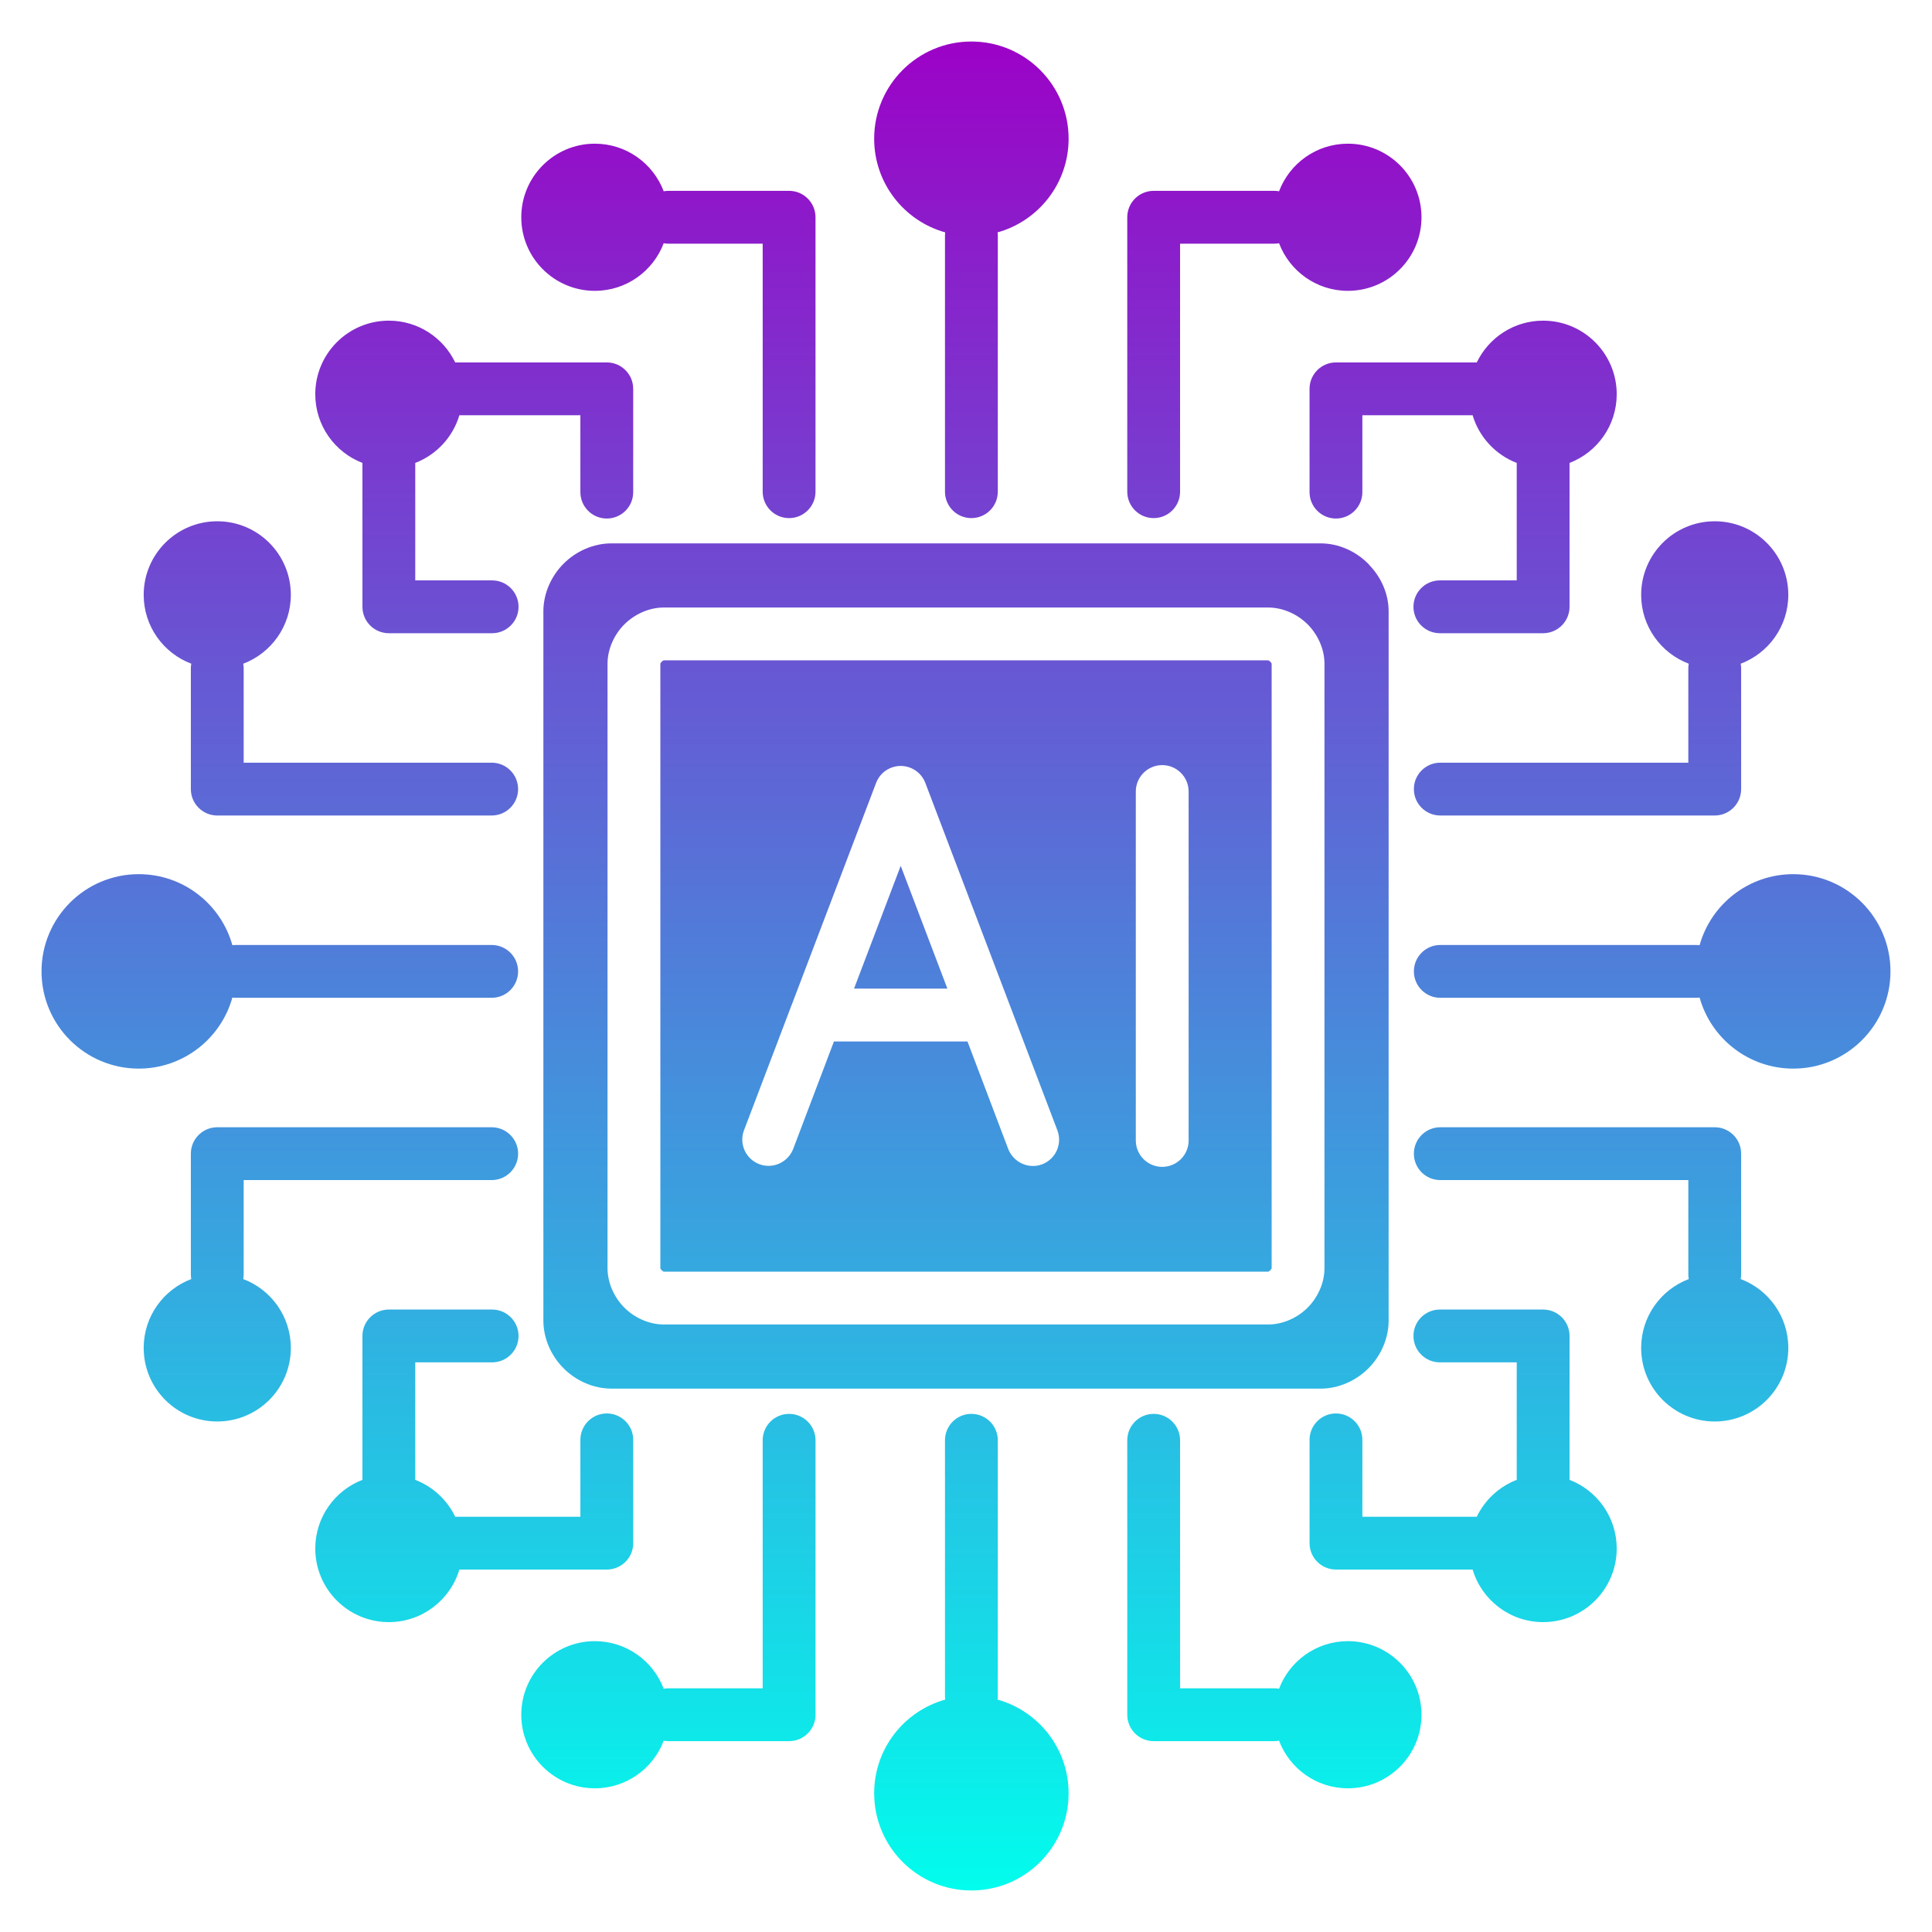
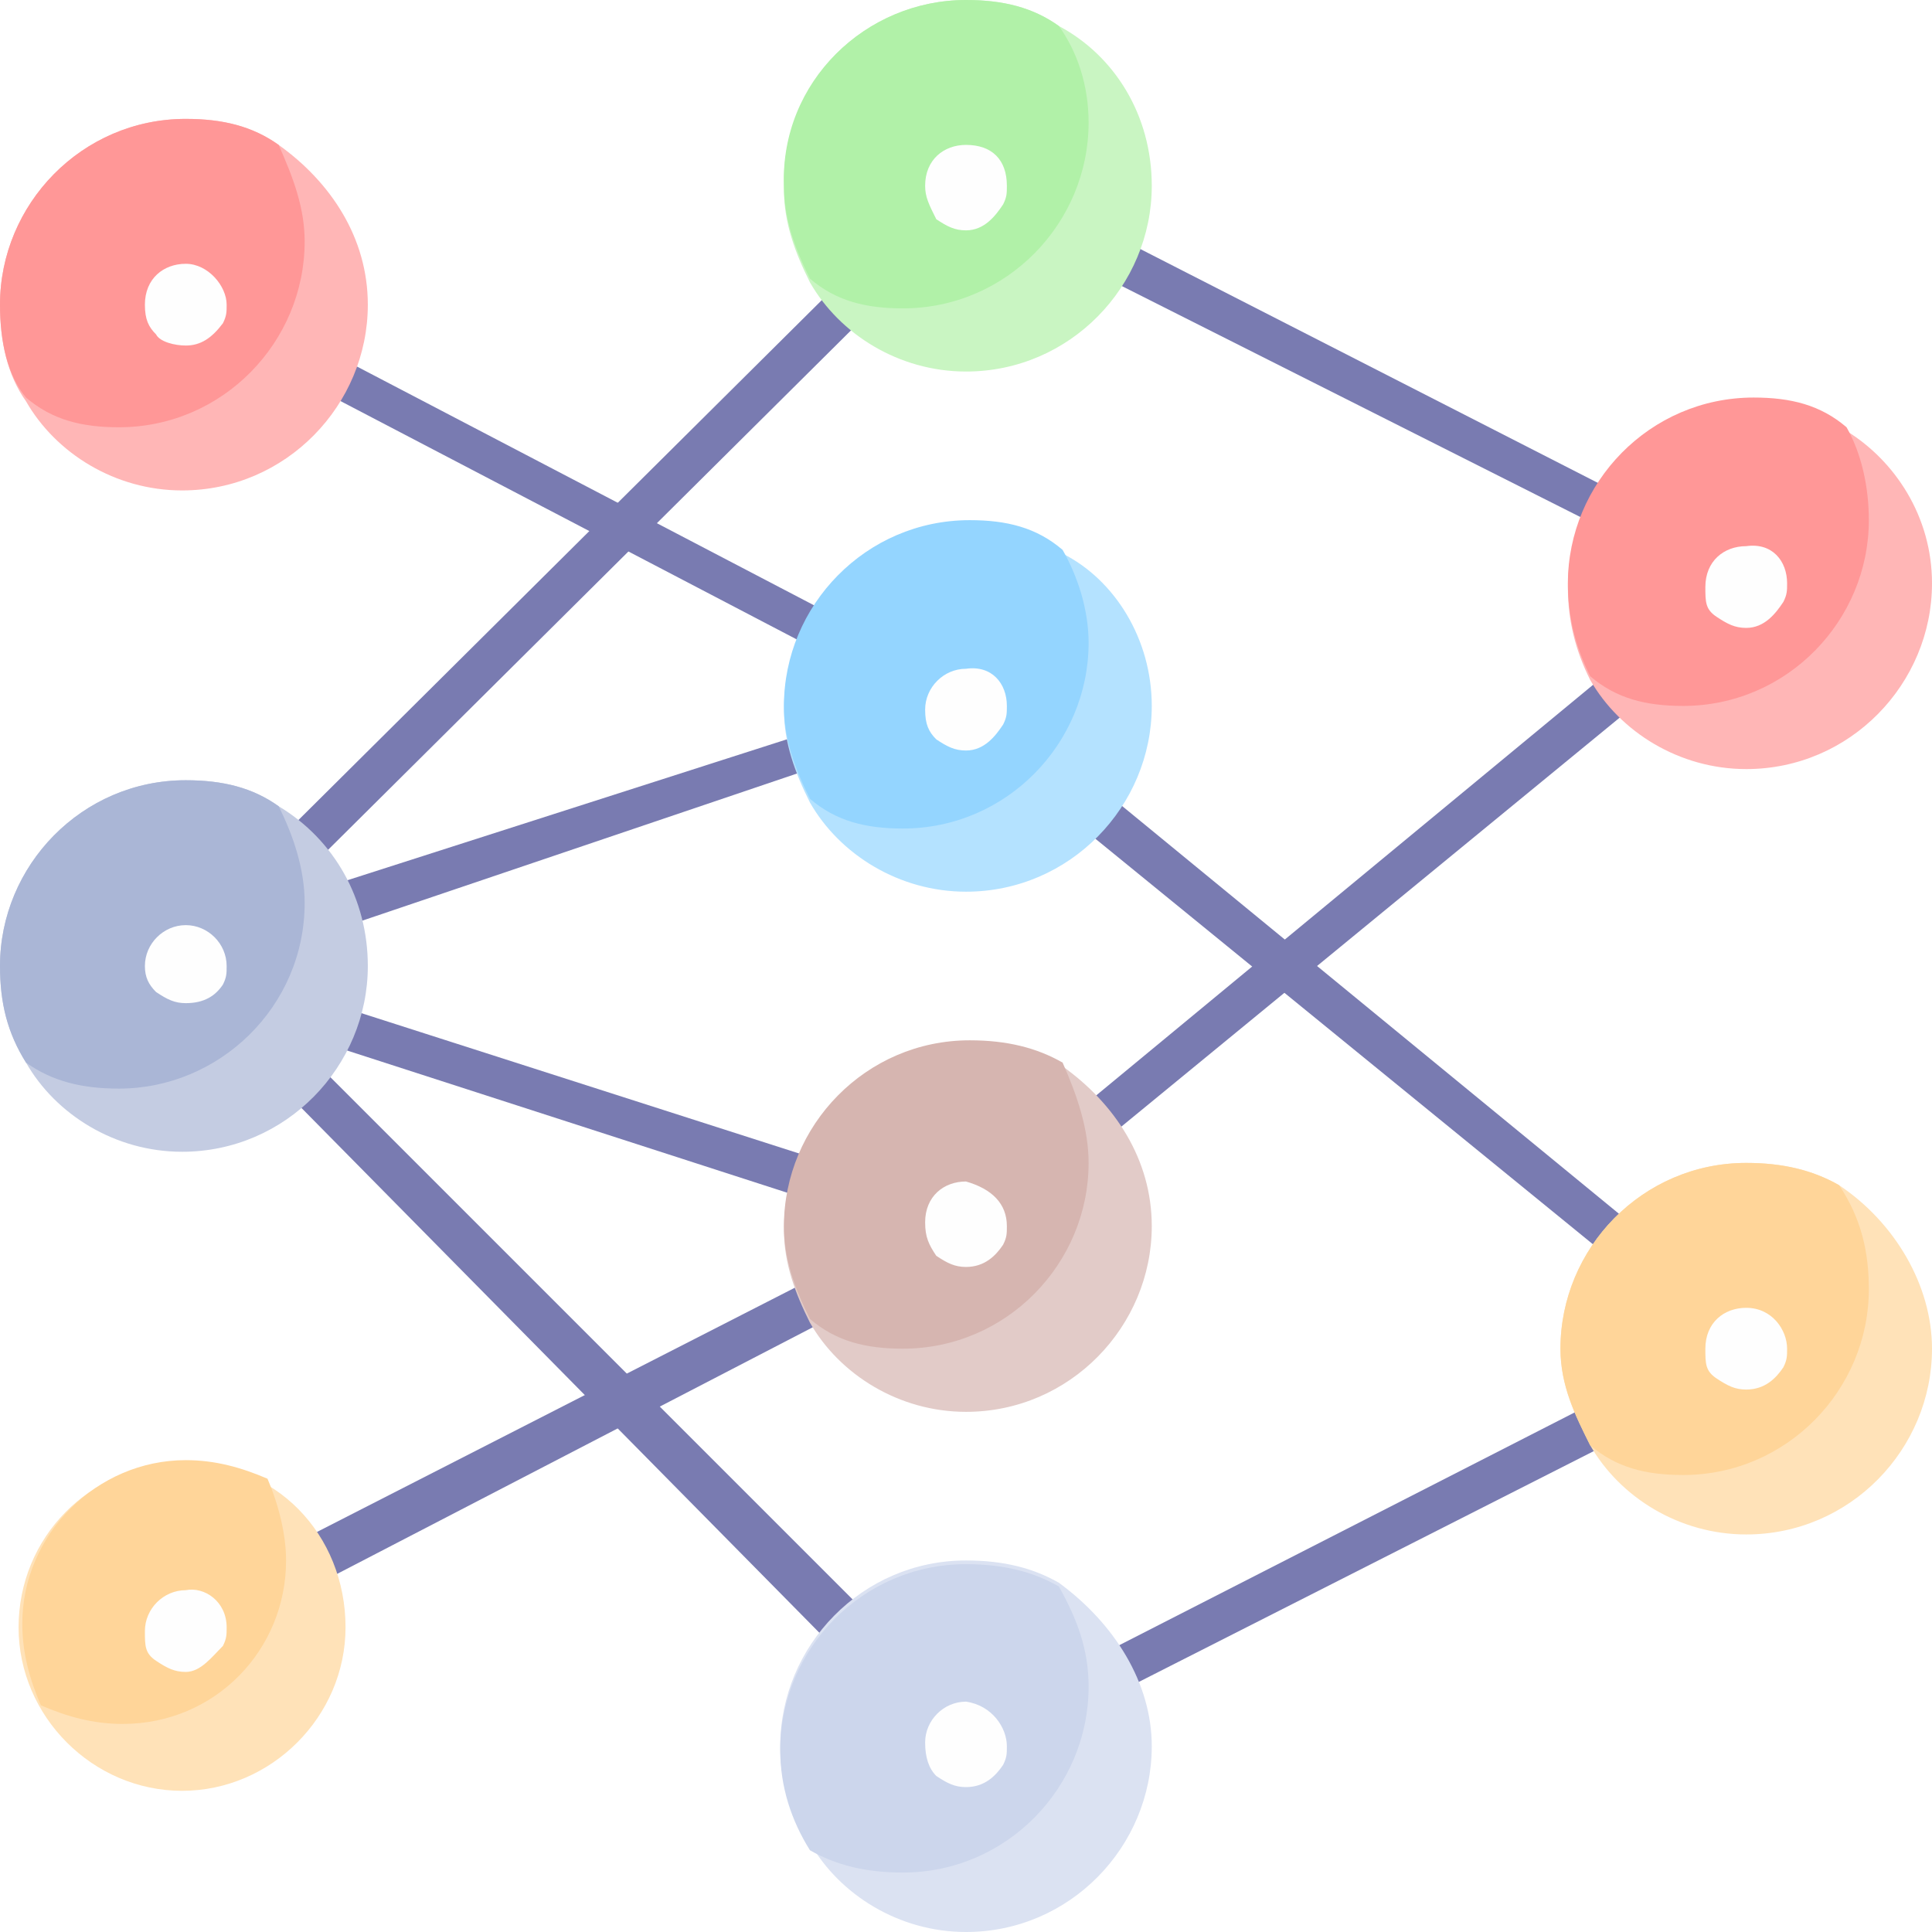
- <svg xmlns="http://www.w3.org/2000/svg" xmlns:xlink="http://www.w3.org/1999/xlink" id="Layer_1" enable-background="new 0 0 512 512" height="512" viewBox="0 0 512 512" width="512">
-   <linearGradient id="lg1">
-     <stop offset="0" stop-color="#00ffed" />
-     <stop offset=".99" stop-color="#9d00c6" />
-   </linearGradient>
-   <linearGradient id="SVGID_1_" gradientUnits="userSpaceOnUse" x1="256" x2="256" xlink:href="#lg1" y1="505.788" y2="1.515" />
-   <linearGradient id="SVGID_2_" gradientUnits="userSpaceOnUse" x1="238.697" x2="238.697" xlink:href="#lg1" y1="505.788" y2="1.515" />
+ <svg xmlns="http://www.w3.org/2000/svg" id="Layer_1" height="512" viewBox="0 0 52 52" width="512">
  <g>
-     <path d="m362.956 149.816c-.105-.093-.293-.349-.395-.45-3.219-3.219-7.726-5.366-12.593-5.366h-187.928c-4.87 0-9.456 2.147-12.669 5.366-3.219 3.214-5.37 7.799-5.37 12.665v187.933c0 4.867 2.151 9.451 5.37 12.666 3.214 3.219 7.799 5.37 12.669 5.37h187.929c4.867 0 9.452-2.151 12.67-5.37 3.215-3.215 5.361-7.799 5.361-12.666v-187.933c0-4.732-2.017-9.041-5.044-12.215zm-11.956 186.286c0 3.979-1.848 7.819-4.46 10.436-2.616 2.616-6.455 4.463-10.434 4.463h-160.207c-3.979 0-7.82-1.847-10.436-4.463-2.612-2.616-4.463-6.456-4.463-10.436v-160.204c0-3.983 1.851-7.821 4.463-10.438 2.616-2.612 6.457-4.461 10.436-4.461h160.207c3.979 0 7.818 1.849 10.434 4.461 2.612 2.616 4.46 6.454 4.46 10.438z" fill="url(#SVGID_1_)" />
-     <path d="m226.326 262h24.743l-12.37-32.547z" fill="url(#SVGID_2_)" />
-     <path d="m336.106 175h-160.207c-.114 0-.454.274-.535.359-.085.086-.364.421-.364.539v160.203c0 .114.279.453.364.535.081.085.42.364.535.364h160.207c.113 0 .447-.278.532-.364.086-.082.362-.421.362-.535v-160.203c0-.118-.276-.453-.362-.539-.085-.085-.419-.359-.532-.359zm-59.948 133.563c-3.609 1.359-7.642-.547-9-4.156l-10.767-28.407h-35.388l-10.771 28.407c-1.359 3.609-5.388 5.474-8.993 4.114-3.613-1.359-5.436-5.366-4.077-8.971l12.329-32.427c.094-.301.208-.598.342-.882l22.331-58.736c1.354-3.609 5.387-5.431 8.992-4.076 1.961.74 3.394 2.263 4.077 4.078l34.993 92.064c1.359 3.604-.463 7.633-4.068 8.992zm38.842-6.332c0 3.866-3.134 6.999-7 6.999-3.861 0-7-3.133-7-6.999v-92.467c0-3.862 3.138-6.999 7-6.999 3.866 0 7 3.137 7 6.999z" fill="url(#SVGID_1_)" />
+     <g>
+       <g>
+         <path d="m22 32.3c-.1 0-.1 0-.2 0l-13-4.2c-.3-.1-.4-.4-.3-.7s.4-.4.7-.3l13.1 4.2c.3.1.4.4.3.6-.2.3-.4.4-.6.4z" fill="#797bb1" />
+       </g>
+     </g>
+     <g>
+       <g>
+         <path d="m23 44.6c-.1 0-.3 0-.4-.1l-15-15.2c-.2-.2-.2-.5 0-.8.2-.2.5-.2.8 0l15.1 15.1c.2.2.2.5 0 .8-.2.1-.3.2-.5.2z" fill="#797bb1" />
+       </g>
+     </g>
+     <g>
+       <g>
+         <path d="m43.8 34.1c-.1 0-.2 0-.3-.1l-14.6-11.9c-.2-.2-.2-.5-.1-.8.2-.2.5-.2.8-.1l14.5 11.9c.2.2.2.5.1.8-.1.2-.2.2-.4.2z" fill="#797bb1" />
+       </g>
+     </g>
+     <g>
+       <g>
+         <path d="m8.9 25c-.2 0-.4-.1-.5-.4s.1-.7.3-.7l13.1-4.2c.3-.1.6.1.6.3.1.3-.1.6-.3.6l-13 4.4c-.1 0-.1 0-.2 0z" fill="#797bb1" />
+       </g>
+     </g>
+     <g>
+       <g>
+         <path d="m29.8 45.7c-.2 0-.4-.1-.5-.3s0-.6.2-.8l13.5-6.9c.2-.1.6 0 .8.2.1.2 0 .6-.2.8l-13.6 6.9c-.1 0-.1.1-.2.1z" fill="#797bb1" />
+       </g>
+     </g>
+     <g>
+       <g>
+         <path d="m43.3 14.3c-.1 0-.2 0-.2-.1l-13.5-6.8c-.3-.1-.4-.4-.3-.8.1-.3.4-.3.8-.2l13.5 6.9c.2.1.3.4.2.8-.1.1-.4.2-.5.2z" fill="#797bb1" />
+       </g>
+     </g>
+     <g>
+       <g>
+         <path d="m7.9 23.5c-.1 0-.3 0-.4-.1-.2-.2-.2-.5 0-.8l15.1-15c.2-.2.5-.2.8 0 .2.2.2.5 0 .8l-15.1 15c-.1.1-.2.1-.4.1z" fill="#797bb1" />
+       </g>
+     </g>
+     <g>
+       <g>
+         <path d="m29.3 30.9c-.1 0-.3-.1-.4-.2-.2-.2-.1-.5.1-.8l14.4-11.9c.2-.2.5-.1.8.1.2.2.1.5-.1.8l-14.5 11.9c-.1.1-.2.1-.3.1z" fill="#797bb1" />
+       </g>
+     </g>
+     <g>
+       <g>
+         <path d="m22.2 17.6c-.1 0-.2 0-.2-.1l-13.4-7c-.4-.2-.5-.5-.3-.7.1-.2.4-.3.8-.2l13.4 7c.2.1.3.4.2.8-.1 0-.3.2-.5.2z" fill="#797bb1" />
+       </g>
+     </g>
+     <g>
+       <g>
+         <path d="m8.7 42.4c-.2 0-.4-.1-.5-.3s0-.6.2-.8l13.5-6.9c.3-.1.6 0 .8.2.1.2 0 .7-.2.8l-13.5 7c-.1 0-.2 0-.3 0z" fill="#797bb1" />
+       </g>
+     </g>
+     <g>
+       <g>
+         <path d="m9.9 26c0 2.7-2.2 5-5 5-1.8 0-3.4-1-4.2-2.4-.5-.8-.7-1.6-.7-2.6 0-2.7 2.2-5 5-5 1 0 1.8.2 2.5.7 1.5.9 2.4 2.5 2.4 4.3" fill="#c4cce2" />
+       </g>
+     </g>
+     <g>
+       <g>
+         <path d="m9.9 8.2c0 2.7-2.2 5-5 5-1.8 0-3.4-1-4.2-2.4-.5-.7-.7-1.6-.7-2.6 0-2.7 2.2-5 5-5 1 0 1.8.2 2.5.7 1.4 1 2.4 2.5 2.4 4.3" fill="#ffb6b6" />
+       </g>
+     </g>
+     <g>
+       <g>
+         <path d="m31 19c0 2.7-2.2 5-5 5-1.8 0-3.4-1-4.2-2.4-.4-.8-.7-1.6-.7-2.5 0-2.7 2.2-5 5-5 1 0 1.8.2 2.5.8 1.4.7 2.4 2.3 2.4 4.1" fill="#b4e2ff" />
+       </g>
+     </g>
+     <g>
+       <g>
+         <path d="m52 15.7c0 2.7-2.2 5-5 5-1.8 0-3.4-1-4.2-2.4-.4-.8-.6-1.6-.6-2.5 0-2.7 2.2-5 5-5 1 0 1.8.2 2.5.8 1.3.8 2.3 2.3 2.3 4.1" fill="#ffb6b6" />
+       </g>
+     </g>
+     <g>
+       <g>
+         <path d="m52 36.3c0 2.7-2.2 5-5 5-1.8 0-3.4-1-4.2-2.4-.4-.8-.8-1.6-.8-2.6 0-2.7 2.2-5 5-5 1 0 1.8.2 2.5.6 1.5 1 2.5 2.7 2.5 4.4" fill="#ffe2b8" />
+       </g>
+     </g>
+     <g>
+       <g>
+         <path d="m31 5c0 2.7-2.2 5-5 5-1.8 0-3.4-1-4.2-2.4-.4-.8-.7-1.6-.7-2.5-.1-2.9 2.2-5.1 4.9-5.1 1 0 1.8.2 2.5.7 1.5.8 2.5 2.4 2.5 4.3" fill="#c9f5c2" />
+       </g>
+     </g>
+     <g>
+       <g>
+         <path d="m31 47c0 2.7-2.2 5-5 5-1.8 0-3.4-1-4.2-2.4-.5-.7-.8-1.6-.8-2.6 0-2.7 2.2-5 5-5 1 0 1.8.2 2.5.6 1.5 1.1 2.5 2.7 2.5 4.4" fill="#dbe2f2" />
+       </g>
+     </g>
+     <g>
+       <g>
+         <path d="m31 33c0 2.7-2.2 5-5 5-1.8 0-3.4-1-4.2-2.4-.4-.8-.7-1.6-.7-2.5 0-2.7 2.2-5 5-5 1 0 1.8.2 2.5.6 1.4 1 2.4 2.5 2.4 4.3" fill="#e2cbc8" />
+       </g>
+     </g>
+     <g>
+       <g>
+         <path d="m9.3 43.8c0 2.4-2 4.4-4.4 4.4s-4.4-2-4.4-4.4 1.9-4.4 4.4-4.4c2.5-.1 4.4 1.9 4.4 4.4" fill="#ffe2b8" />
+       </g>
+     </g>
+     <g>
+       <g>
+         <path d="m8.2 24.3c0 2.8-2.3 5-5 5-1 0-1.8-.2-2.5-.7-.5-.8-.7-1.6-.7-2.6 0-2.7 2.2-5 5-5 1 0 1.8.2 2.5.7.4.8.7 1.7.7 2.6" fill="#aab6d6" />
+       </g>
+     </g>
+     <g>
+       <g>
+         <path d="m8.2 6.5c0 2.7-2.2 5-5 5-1 0-1.8-.2-2.5-.8-.5-.6-.7-1.5-.7-2.5 0-2.7 2.2-5 5-5 1 0 1.8.2 2.5.7.4.9.7 1.7.7 2.6" fill="#ff9797" />
+       </g>
+     </g>
+     <g>
+       <g>
+         <path d="m29.3 17.3c0 2.7-2.2 5-5 5-1 0-1.8-.2-2.5-.8-.4-.8-.7-1.6-.7-2.5 0-2.7 2.2-5 5-5 1 0 1.8.2 2.5.8.4.7.7 1.6.7 2.5" fill="#94d5ff" />
+       </g>
+     </g>
+     <g>
+       <g>
+         <path d="m50.3 14c0 2.7-2.2 5-5 5-1 0-1.8-.2-2.5-.8-.4-.8-.6-1.6-.6-2.5 0-2.7 2.2-5 5-5 1 0 1.8.2 2.5.8.4.7.6 1.6.6 2.5" fill="#ff9797" />
+       </g>
+     </g>
+     <g>
+       <g>
+         <path d="m50.3 34.7c0 2.7-2.2 5-5 5-1 0-1.8-.2-2.5-.8-.4-.8-.8-1.6-.8-2.6 0-2.7 2.2-5 5-5 1 0 1.8.2 2.5.6.6.9.8 1.8.8 2.8" fill="#ffd599" />
+       </g>
+     </g>
+     <g>
+       <g>
+         <path d="m29.3 3.3c0 2.7-2.2 5-5 5-1 0-1.8-.2-2.5-.8-.4-.8-.7-1.6-.7-2.5-.1-2.8 2.2-5 4.9-5 1 0 1.8.2 2.5.7.5.7.8 1.6.8 2.6" fill="#b1f1a8" />
+       </g>
+     </g>
+     <g>
+       <g>
+         <path d="m29.3 45.4c0 2.7-2.2 5-5 5-1 0-1.8-.2-2.5-.6-.5-.8-.8-1.7-.8-2.7 0-2.7 2.2-5 5-5 1 0 1.8.2 2.5.6.5.9.8 1.7.8 2.7" fill="#ccd6ec" />
+       </g>
+     </g>
+     <g>
+       <g>
+         <path d="m29.3 31.3c0 2.7-2.2 5-5 5-1 0-1.8-.2-2.5-.8-.4-.8-.7-1.6-.7-2.5 0-2.7 2.2-5 5-5 1 0 1.8.2 2.5.6.4.9.7 1.8.7 2.7" fill="#d6b5b0" />
+       </g>
+     </g>
+     <g>
+       <g>
+         <path d="m7.7 42c0 2.4-1.9 4.4-4.4 4.4-.8 0-1.5-.2-2.2-.5-.3-.7-.5-1.4-.5-2.2 0-2.4 2-4.4 4.4-4.4.8 0 1.5.2 2.2.5.3.7.5 1.5.5 2.2" fill="#ffd599" />
+       </g>
+     </g>
+     <g>
+       <g>
+         <path d="m6.1 26c0 .2 0 .3-.1.5-.2.3-.5.5-1 .5-.3 0-.5-.1-.8-.3-.2-.2-.3-.4-.3-.7 0-.6.5-1.1 1.1-1.1s1.1.5 1.1 1.1" fill="#fefefe" />
+       </g>
+     </g>
+     <g>
+       <g>
+         <path d="m6.1 8.2c0 .2 0 .3-.1.5-.3.4-.6.6-1 .6-.3 0-.7-.1-.8-.3-.2-.2-.3-.4-.3-.8 0-.7.5-1.1 1.1-1.1s1.1.6 1.1 1.1" fill="#fefefe" />
+       </g>
+     </g>
+     <g>
+       <g>
+         <path d="m6.1 43.8c0 .2 0 .3-.1.5-.3.3-.6.7-1 .7-.3 0-.5-.1-.8-.3s-.3-.4-.3-.8c0-.6.5-1.1 1.1-1.1.5-.1 1.1.3 1.1 1" fill="#fefefe" />
+       </g>
+     </g>
+     <g>
+       <g>
+         <path d="m27.1 5c0 .2 0 .3-.1.5-.2.3-.5.7-1 .7-.3 0-.5-.1-.8-.3-.2-.4-.3-.6-.3-.9 0-.7.5-1.1 1.1-1.1.7 0 1.1.4 1.1 1.1" fill="#fefefe" />
+       </g>
+     </g>
+     <g>
+       <g>
+         <path d="m27.1 19c0 .2 0 .3-.1.5-.2.3-.5.7-1 .7-.3 0-.5-.1-.8-.3-.2-.2-.3-.4-.3-.8 0-.6.5-1.1 1.1-1.1.7-.1 1.1.4 1.1 1" fill="#fefefe" />
+       </g>
+     </g>
+     <g>
+       <g>
+         <path d="m27.1 33c0 .2 0 .3-.1.5-.2.3-.5.6-1 .6-.3 0-.5-.1-.8-.3-.2-.3-.3-.5-.3-.9 0-.7.5-1.1 1.1-1.1.7.2 1.1.6 1.1 1.2" fill="#fefefe" />
+       </g>
+     </g>
+     <g>
+       <g>
+         <path d="m27.1 47c0 .2 0 .3-.1.5-.2.3-.5.6-1 .6-.3 0-.5-.1-.8-.3-.2-.2-.3-.5-.3-.9 0-.6.5-1.1 1.1-1.1.7.1 1.1.7 1.1 1.2" fill="#fefefe" />
+       </g>
+     </g>
+     <g>
+       <g>
+         <path d="m48.1 15.7c0 .2 0 .3-.1.5-.2.3-.5.7-1 .7-.3 0-.5-.1-.8-.3s-.3-.4-.3-.8c0-.7.5-1.1 1.1-1.1.7-.1 1.1.4 1.1 1" fill="#fefefe" />
+       </g>
+     </g>
+     <g>
+       <g>
+         <path d="m48.1 36.3c0 .2 0 .3-.1.5-.2.3-.5.6-1 .6-.3 0-.5-.1-.8-.3s-.3-.4-.3-.8c0-.7.5-1.1 1.1-1.1.7 0 1.1.6 1.1 1.1" fill="#fefefe" />
+       </g>
+     </g>
  </g>
-   <path clip-rule="evenodd" d="m347.047 381.58c0-3.865 3.133-6.999 6.999-6.999 3.861 0 6.998 3.133 6.998 6.999v20.369h30.317c2.145-4.463 5.938-7.983 10.588-9.773v-31.136h-20.369c-3.865 0-6.999-3.133-6.999-6.999 0-3.861 3.134-6.999 6.999-6.999h27.368c3.865 0 6.998 3.137 6.998 6.999v38.134c7.313 2.812 12.5 9.904 12.5 18.2 0 10.771-8.732 19.503-19.498 19.503-8.83 0-16.293-5.876-18.689-13.932h-36.213c-3.866 0-6.999-3.133-6.999-6.999zm-243.999-296.602c-10.767 0-19.498 8.732-19.498 19.499 0 8.301 5.188 15.389 12.499 18.205v38.126c0 3.866 3.134 6.999 6.999 6.999h27.368c3.865 0 7.002-3.133 7.002-6.999 0-3.861-3.137-6.999-7.002-6.999h-20.369v-31.127c5.606-2.161 9.965-6.832 11.689-12.634h32.071v20.369c0 3.866 3.138 6.999 6.999 6.999 3.865 0 6.999-3.133 6.999-6.999v-27.372c0-3.861-3.134-6.999-6.999-6.999h-40.173c-3.145-6.544-9.838-11.068-17.585-11.068zm0 344.901c-10.767 0-19.498-8.732-19.498-19.503 0-8.296 5.188-15.389 12.499-18.2v-38.134c0-3.861 3.134-6.999 6.999-6.999h27.368c3.865 0 7.002 3.137 7.002 6.999 0 3.866-3.137 6.999-7.002 6.999h-20.369v31.136c4.65 1.79 8.442 5.31 10.587 9.773h33.174v-20.37c0-3.865 3.138-6.999 7.003-6.999 3.861 0 6.999 3.133 6.999 6.999v27.368c0 3.865-3.138 6.999-6.999 6.999h-39.074c-2.397 8.056-9.86 13.932-18.689 13.932zm305.9-344.901c10.766 0 19.498 8.732 19.498 19.499 0 8.301-5.188 15.389-12.5 18.205v38.126c0 3.866-3.133 6.999-6.998 6.999h-27.368c-3.865 0-6.999-3.133-6.999-6.999 0-3.861 3.134-6.999 6.999-6.999h20.369v-31.127c-5.607-2.161-9.961-6.832-11.69-12.634h-29.219v20.369c0 3.866-3.133 6.999-6.999 6.999-3.861 0-6.998-3.133-6.998-6.999v-27.372c0-3.861 3.137-6.999 6.998-6.999h37.32c3.146-6.544 9.839-11.068 17.587-11.068zm-370.869 272.233c0 10.767 8.731 19.499 19.498 19.499s19.498-8.732 19.498-19.499c0-8.345-5.244-15.462-12.613-18.245.073-.411.114-.826.114-1.253v-24.979h65.729c3.865 0 6.999-3.133 6.999-6.999s-3.134-6.999-6.999-6.999h-72.728c-3.865 0-6.999 3.133-6.999 6.999v31.978c0 .427.037.842.11 1.253-7.369 2.783-12.609 9.9-12.609 18.245zm92.227-155.092c3.865 0 6.999 3.137 6.999 6.999 0 3.865-3.134 6.999-6.999 6.999h-72.729c-3.865 0-6.999-3.133-6.999-6.999v-31.978c0-.423.037-.847.11-1.253-7.369-2.783-12.609-9.904-12.609-18.245 0-10.767 8.731-19.499 19.498-19.499s19.498 8.732 19.498 19.499c0 8.341-5.244 15.462-12.613 18.245.073.407.114.83.114 1.253v24.979zm-67.773 62.308c-.321 0-.635-.024-.948-.065-3.031 10.856-12.992 18.831-24.816 18.831-14.229 0-25.765-11.54-25.765-25.765s11.535-25.765 25.765-25.765c11.82 0 21.785 7.967 24.816 18.831.313-.044.627-.065.948-.065h67.772c3.865 0 6.999 3.133 6.999 6.999s-3.134 6.999-6.999 6.999zm294.678-226.348c-8.346 0-15.462 5.241-18.245 12.609-.411-.077-.826-.114-1.253-.114h-31.979c-3.865 0-6.998 3.137-6.998 7.002v72.729c0 3.866 3.133 6.999 6.998 6.999 3.866 0 6.999-3.133 6.999-6.999v-65.729h24.979c.427 0 .842-.041 1.253-.114 2.783 7.369 9.899 12.614 18.245 12.614 10.767 0 19.499-8.732 19.499-19.499.001-10.766-8.731-19.498-19.498-19.498zm-155.092 92.227v-65.73h-24.979c-.428 0-.847-.041-1.254-.114-2.783 7.369-9.903 12.614-18.245 12.614-10.767 0-19.498-8.732-19.498-19.499 0-10.766 8.731-19.498 19.498-19.498 8.342 0 15.462 5.241 18.245 12.609.407-.077.826-.114 1.254-.114h31.978c3.865 0 6.999 3.137 6.999 7.002v72.729c0 3.866-3.134 6.999-6.999 6.999s-6.999-3.133-6.999-6.998zm62.308-67.773c0-.321-.024-.639-.065-.948 10.856-3.032 18.831-12.992 18.831-24.817 0-14.229-11.539-25.765-25.765-25.765-14.229 0-25.765 11.536-25.765 25.765 0 11.82 7.968 21.785 18.831 24.817-.044.309-.064.626-.064.948v67.772c0 3.866 3.133 6.999 6.998 6.999 3.861 0 6.999-3.133 6.999-6.999zm209.494 294.678c0-8.345-5.245-15.462-12.613-18.245.073-.411.113-.826.113-1.253v-31.978c0-3.866-3.137-6.999-6.998-6.999h-72.733c-3.861 0-6.998 3.133-6.998 6.999s3.137 6.999 6.998 6.999h65.734v24.979c0 .427.037.842.11 1.253-7.369 2.783-12.61 9.9-12.61 18.245 0 10.767 8.732 19.499 19.499 19.499 10.765 0 19.498-8.732 19.498-19.499zm-92.232-155.092c-3.861 0-6.998 3.137-6.998 6.999 0 3.865 3.137 6.999 6.998 6.999h72.733c3.861 0 6.998-3.133 6.998-6.999v-31.978c0-.423-.04-.847-.113-1.253 7.368-2.783 12.613-9.904 12.613-18.245 0-10.767-8.732-19.499-19.498-19.499-10.767 0-19.499 8.732-19.499 19.499 0 8.341 5.241 15.462 12.61 18.245-.073.407-.11.83-.11 1.253v24.979zm67.774 62.308c.321 0 .639-.024.947-.065 3.027 10.856 12.997 18.831 24.821 18.831 14.225 0 25.765-11.54 25.765-25.765s-11.54-25.765-25.765-25.765c-11.824 0-21.794 7.967-24.821 18.831-.309-.044-.626-.065-.947-.065h-67.773c-3.861 0-6.998 3.133-6.998 6.999s3.137 6.999 6.998 6.999zm-92.252 209.494c10.767 0 19.499-8.732 19.499-19.498 0-10.767-8.732-19.499-19.499-19.499-8.341 0-15.462 5.241-18.245 12.61-.407-.078-.826-.114-1.253-.114h-24.979v-65.73c0-3.865-3.133-6.999-6.999-6.999-3.865 0-6.998 3.133-6.998 6.999v72.733c0 3.861 3.133 6.999 6.998 6.999h31.979c.427 0 .846-.041 1.253-.114 2.782 7.368 9.903 12.613 18.244 12.613zm-155.092-92.231v65.73h-24.979c-.424 0-.843.037-1.254.114-2.783-7.369-9.899-12.61-18.245-12.61-10.767 0-19.498 8.732-19.498 19.499 0 10.766 8.731 19.498 19.498 19.498 8.346 0 15.462-5.245 18.245-12.613.411.073.83.114 1.254.114h31.978c3.865 0 7.003-3.137 7.003-6.999v-72.733c0-3.865-3.138-6.999-7.003-6.999-3.862 0-6.999 3.134-6.999 6.999zm62.308 67.768c0 .326-.024.643-.065.952 10.86 3.027 18.831 12.996 18.831 24.821 0 14.225-11.539 25.765-25.765 25.765-14.225 0-25.765-11.54-25.765-25.765 0-11.825 7.972-21.793 18.831-24.821-.044-.309-.064-.626-.064-.952v-67.768c0-3.865 3.133-6.999 6.998-6.999 3.866 0 6.999 3.133 6.999 6.999z" fill="url(#SVGID_1_)" fill-rule="evenodd" />
</svg>
